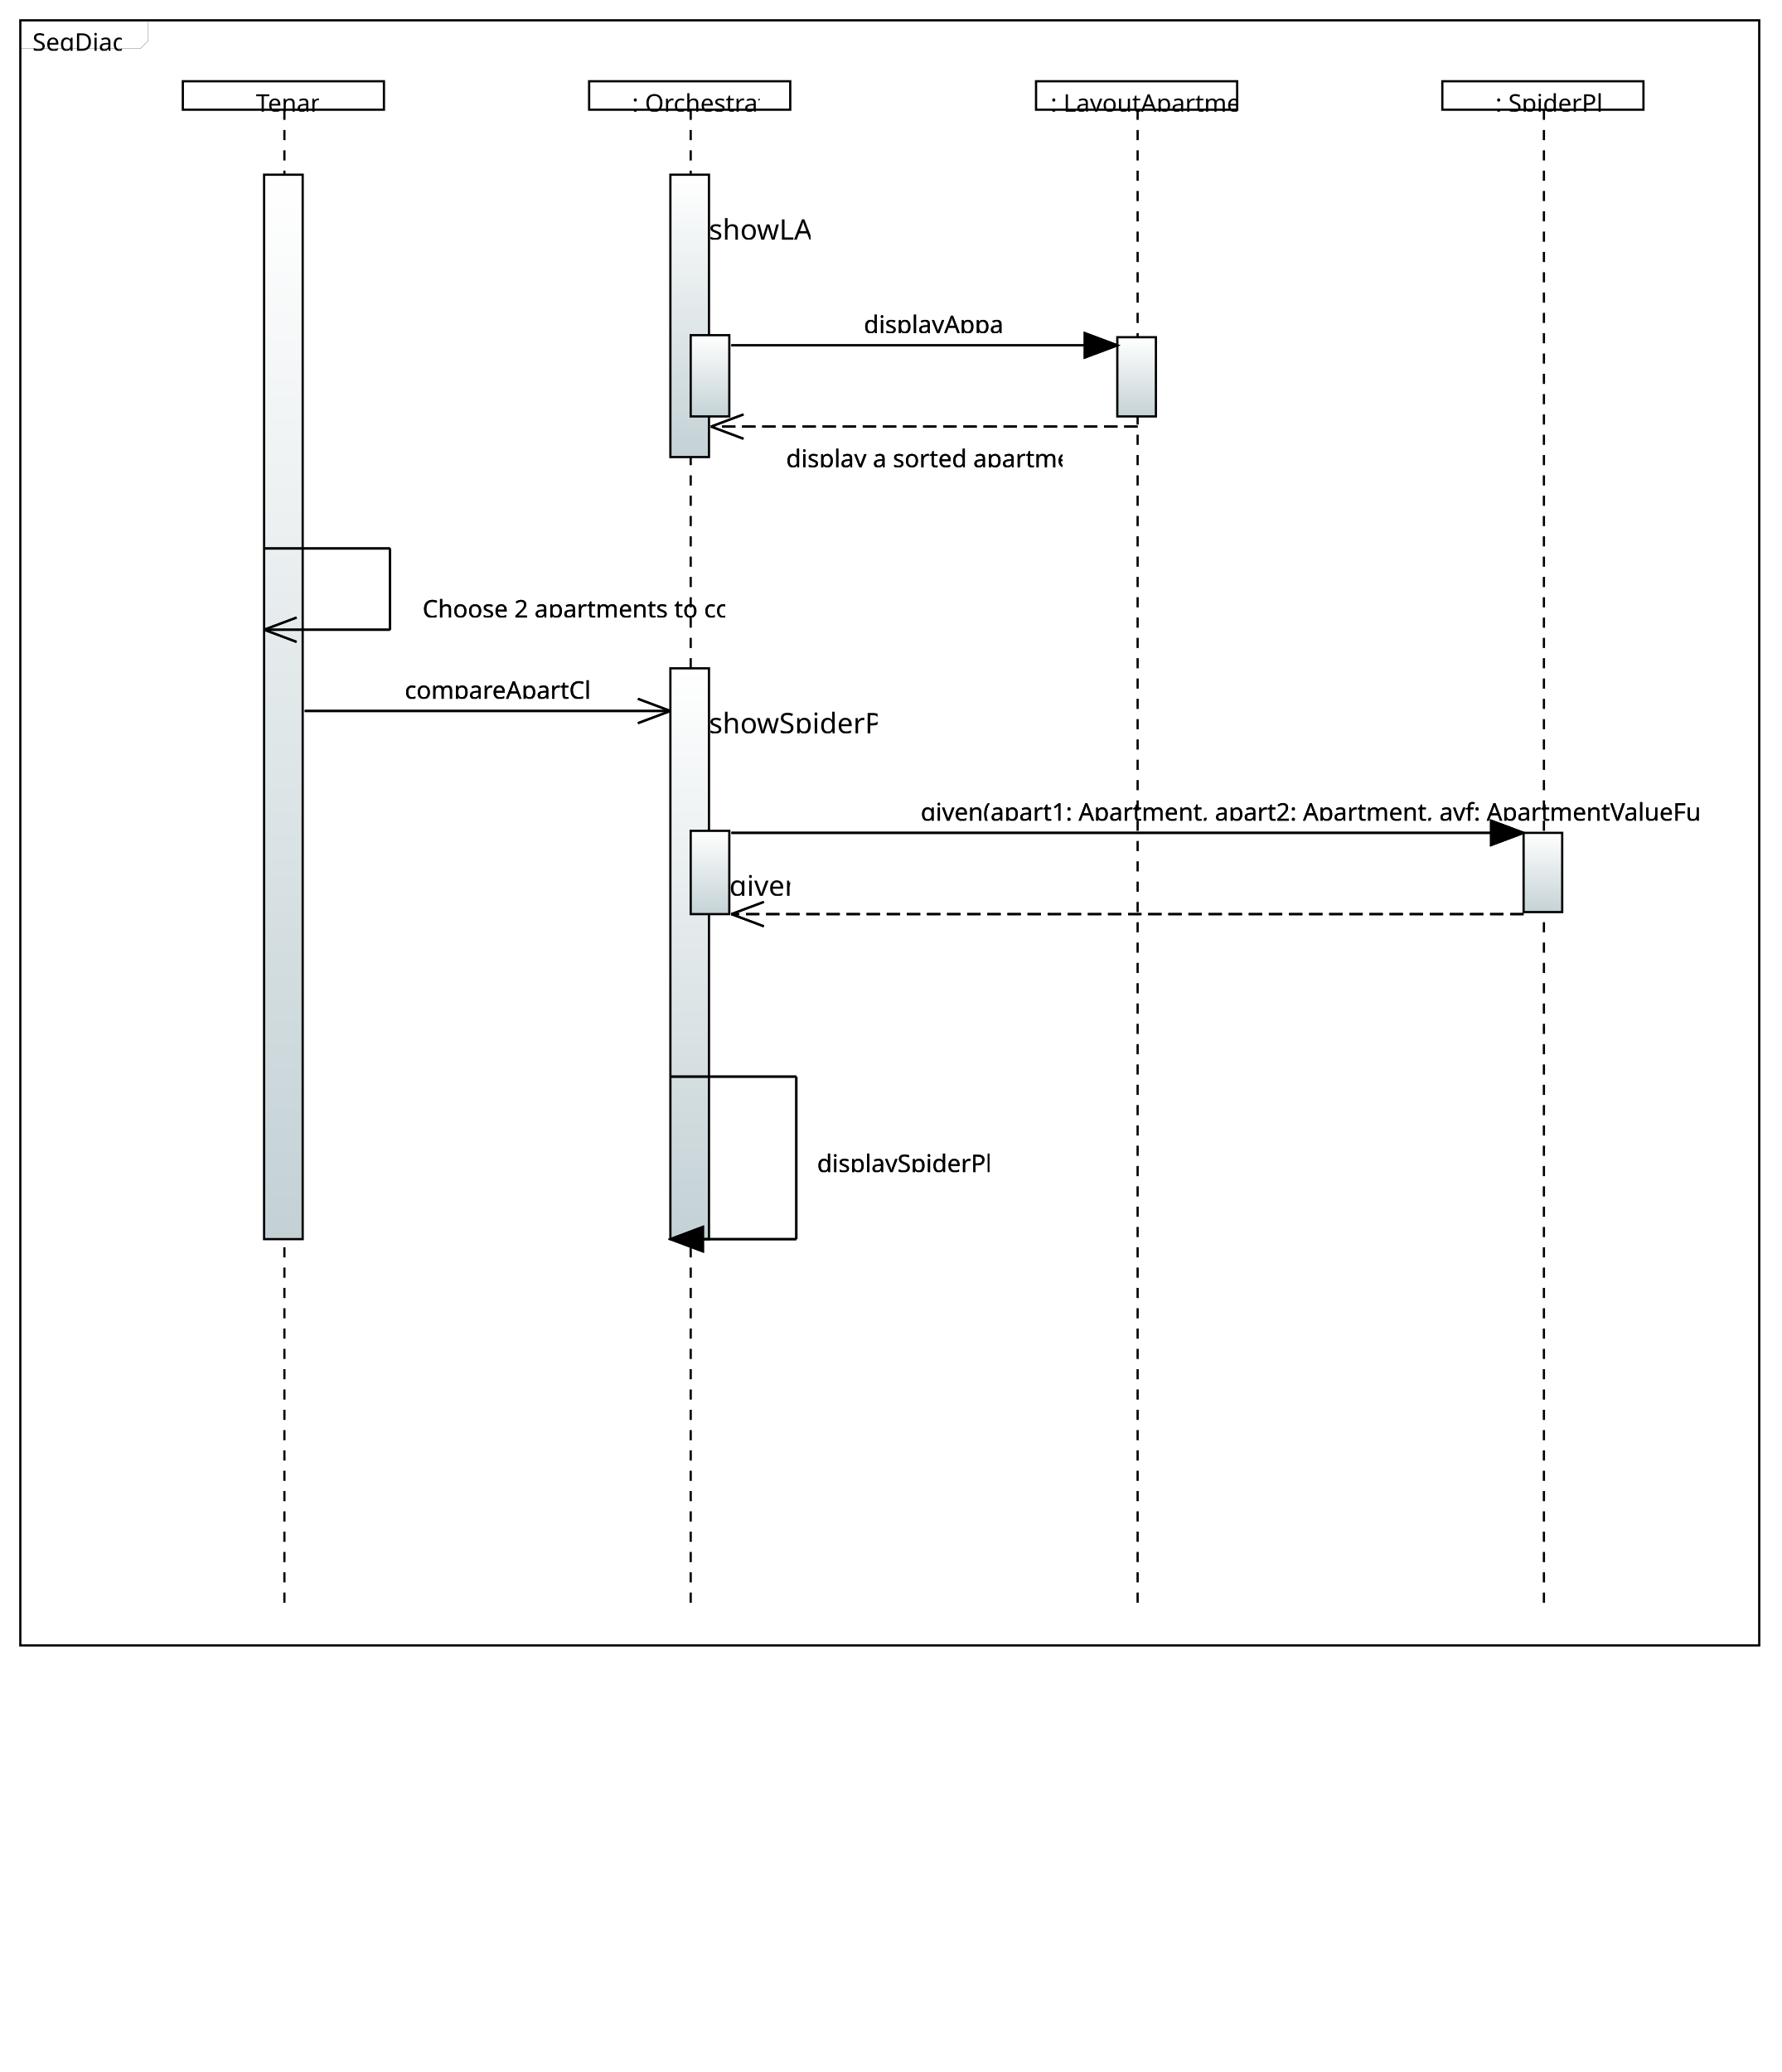
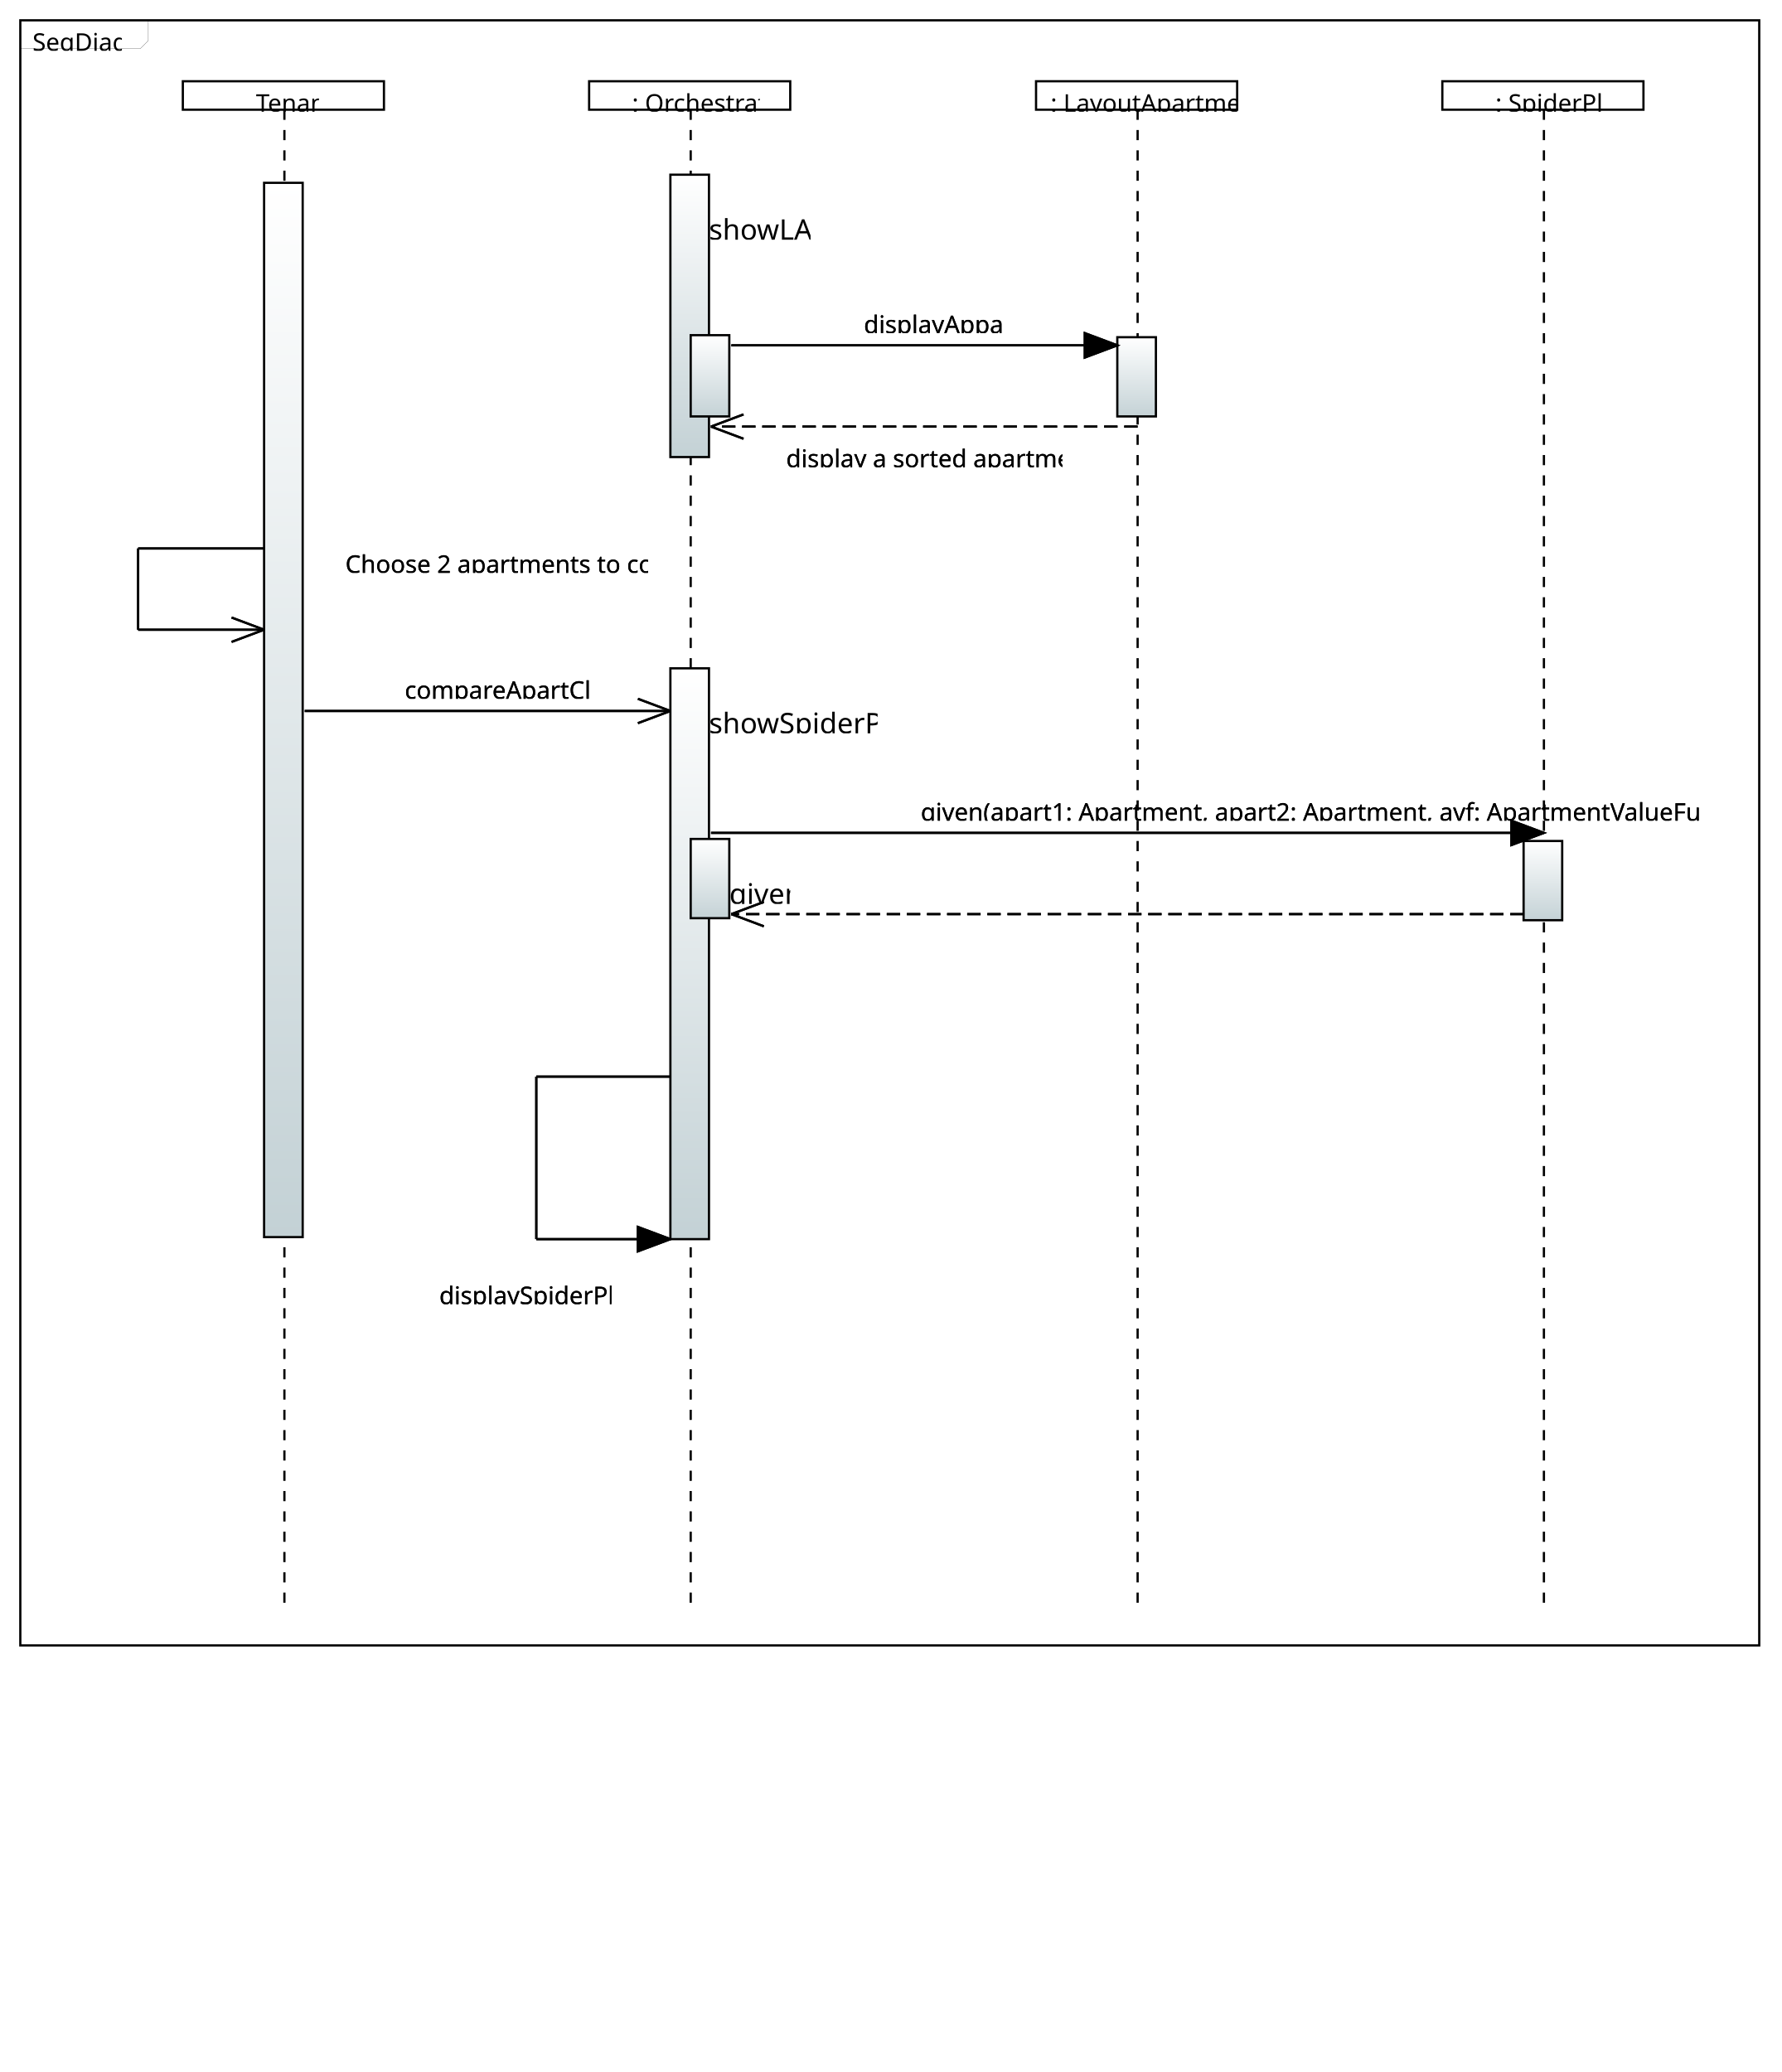
<svg xmlns="http://www.w3.org/2000/svg" xmlns:xlink="http://www.w3.org/1999/xlink" stroke-dasharray="none" shape-rendering="auto" font-family="'Dialog'" width="877" text-rendering="auto" fill-opacity="1" contentScriptType="text/ecmascript" color-interpolation="auto" color-rendering="auto" preserveAspectRatio="xMidYMid meet" font-size="12" viewBox="0 0 877 1020" fill="black" stroke="black" image-rendering="auto" stroke-miterlimit="10" zoomAndPan="magnify" version="1.0" stroke-linecap="square" stroke-linejoin="miter" contentStyleType="text/css" font-style="normal" height="1020" stroke-width="1" stroke-dashoffset="0" font-weight="normal" stroke-opacity="1">
  <defs id="genericDefs" />
  <g>
    <defs id="defs1">
      <linearGradient x1="10" x2="10" y1="10" gradientUnits="userSpaceOnUse" y2="811" xlink:type="simple" xlink:actuate="onLoad" id="linearGradient1" xlink:show="other" spreadMethod="pad">
        <stop stop-opacity="1" stop-color="white" offset="0%" />
        <stop stop-opacity="1" stop-color="white" offset="100%" />
      </linearGradient>
      <linearGradient x1="90" x2="90" y1="40" gradientUnits="userSpaceOnUse" y2="792" xlink:type="simple" xlink:actuate="onLoad" id="linearGradient2" xlink:show="other" spreadMethod="pad">
        <stop stop-opacity="1" stop-color="white" offset="0%" />
        <stop stop-opacity="1" stop-color="rgb(195,209,213)" offset="100%" />
      </linearGradient>
-       <linearGradient x1="130" x2="130" y1="86" gradientUnits="userSpaceOnUse" y2="611" xlink:type="simple" xlink:actuate="onLoad" id="linearGradient3" xlink:show="other" spreadMethod="pad">
+       <linearGradient x1="130" x2="130" y1="90" gradientUnits="userSpaceOnUse" y2="610" xlink:type="simple" xlink:actuate="onLoad" id="linearGradient3" xlink:show="other" spreadMethod="pad">
        <stop stop-opacity="1" stop-color="white" offset="0%" />
        <stop stop-opacity="1" stop-color="rgb(195,209,213)" offset="100%" />
      </linearGradient>
      <linearGradient x1="290" x2="290" y1="40" gradientUnits="userSpaceOnUse" y2="792" xlink:type="simple" xlink:actuate="onLoad" id="linearGradient4" xlink:show="other" spreadMethod="pad">
        <stop stop-opacity="1" stop-color="white" offset="0%" />
        <stop stop-opacity="1" stop-color="rgb(195,209,213)" offset="100%" />
      </linearGradient>
      <linearGradient x1="330" x2="330" y1="86" gradientUnits="userSpaceOnUse" y2="226" xlink:type="simple" xlink:actuate="onLoad" id="linearGradient5" xlink:show="other" spreadMethod="pad">
        <stop stop-opacity="1" stop-color="white" offset="0%" />
        <stop stop-opacity="1" stop-color="rgb(195,209,213)" offset="100%" />
      </linearGradient>
      <linearGradient x1="330" x2="330" y1="329" gradientUnits="userSpaceOnUse" y2="611" xlink:type="simple" xlink:actuate="onLoad" id="linearGradient6" xlink:show="other" spreadMethod="pad">
        <stop stop-opacity="1" stop-color="white" offset="0%" />
        <stop stop-opacity="1" stop-color="rgb(195,209,213)" offset="100%" />
      </linearGradient>
      <linearGradient x1="340" x2="340" y1="165" gradientUnits="userSpaceOnUse" y2="206" xlink:type="simple" xlink:actuate="onLoad" id="linearGradient7" xlink:show="other" spreadMethod="pad">
        <stop stop-opacity="1" stop-color="white" offset="0%" />
        <stop stop-opacity="1" stop-color="rgb(195,209,213)" offset="100%" />
      </linearGradient>
-       <linearGradient x1="340" x2="340" y1="409" gradientUnits="userSpaceOnUse" y2="451" xlink:type="simple" xlink:actuate="onLoad" id="linearGradient8" xlink:show="other" spreadMethod="pad">
+       <linearGradient x1="340" x2="340" y1="413" gradientUnits="userSpaceOnUse" y2="453" xlink:type="simple" xlink:actuate="onLoad" id="linearGradient8" xlink:show="other" spreadMethod="pad">
        <stop stop-opacity="1" stop-color="white" offset="0%" />
        <stop stop-opacity="1" stop-color="rgb(195,209,213)" offset="100%" />
      </linearGradient>
      <linearGradient x1="510" x2="510" y1="40" gradientUnits="userSpaceOnUse" y2="792" xlink:type="simple" xlink:actuate="onLoad" id="linearGradient9" xlink:show="other" spreadMethod="pad">
        <stop stop-opacity="1" stop-color="white" offset="0%" />
        <stop stop-opacity="1" stop-color="rgb(195,209,213)" offset="100%" />
      </linearGradient>
      <linearGradient x1="550" x2="550" y1="166" gradientUnits="userSpaceOnUse" y2="206" xlink:type="simple" xlink:actuate="onLoad" id="linearGradient10" xlink:show="other" spreadMethod="pad">
        <stop stop-opacity="1" stop-color="white" offset="0%" />
        <stop stop-opacity="1" stop-color="rgb(195,209,213)" offset="100%" />
      </linearGradient>
      <linearGradient x1="710" x2="710" y1="40" gradientUnits="userSpaceOnUse" y2="792" xlink:type="simple" xlink:actuate="onLoad" id="linearGradient11" xlink:show="other" spreadMethod="pad">
        <stop stop-opacity="1" stop-color="white" offset="0%" />
        <stop stop-opacity="1" stop-color="rgb(195,209,213)" offset="100%" />
      </linearGradient>
-       <linearGradient x1="750" x2="750" y1="410" gradientUnits="userSpaceOnUse" y2="450" xlink:type="simple" xlink:actuate="onLoad" id="linearGradient12" xlink:show="other" spreadMethod="pad">
+       <linearGradient x1="750" x2="750" y1="414" gradientUnits="userSpaceOnUse" y2="454" xlink:type="simple" xlink:actuate="onLoad" id="linearGradient12" xlink:show="other" spreadMethod="pad">
        <stop stop-opacity="1" stop-color="white" offset="0%" />
        <stop stop-opacity="1" stop-color="rgb(195,209,213)" offset="100%" />
      </linearGradient>
      <clipPath clipPathUnits="userSpaceOnUse" id="clipPath1">
        <path d="M10 10 L10 810 L866 810 L866 10 Z" />
      </clipPath>
      <clipPath clipPathUnits="userSpaceOnUse" id="clipPath2">
        <path d="M7 7 L870 7 L870 814 L7 814 L7 7 Z" />
      </clipPath>
      <clipPath clipPathUnits="userSpaceOnUse" id="clipPath3">
        <path d="M15 12 L60 12 L60 25 L15 25 L15 12 Z" />
      </clipPath>
      <clipPath clipPathUnits="userSpaceOnUse" id="clipPath4">
        <path d="M89 39 L191 39 L191 793 L89 793 L89 39 Z" />
      </clipPath>
      <clipPath clipPathUnits="userSpaceOnUse" id="clipPath5">
        <path d="M90 40 L90 791 L189 791 L189 40 Z" />
      </clipPath>
      <clipPath clipPathUnits="userSpaceOnUse" id="clipPath6">
        <path d="M125 42 L157 42 L157 55 L125 55 L125 42 Z" />
      </clipPath>
      <clipPath clipPathUnits="userSpaceOnUse" id="clipPath7">
-         <path d="M130 86 L130 610 L149 610 L149 86 Z" />
+         <path d="M130 90 L130 609 L149 609 L149 90 Z" />
      </clipPath>
      <clipPath clipPathUnits="userSpaceOnUse" id="clipPath8">
-         <path d="M129 85 L151 85 L151 612 L129 612 L129 85 Z" />
+         <path d="M129 89 L151 89 L151 611 L129 611 L129 89 Z" />
      </clipPath>
      <clipPath clipPathUnits="userSpaceOnUse" id="clipPath9">
        <path d="M289 39 L391 39 L391 793 L289 793 L289 39 Z" />
      </clipPath>
      <clipPath clipPathUnits="userSpaceOnUse" id="clipPath10">
        <path d="M290 40 L290 791 L389 791 L389 40 Z" />
      </clipPath>
      <clipPath clipPathUnits="userSpaceOnUse" id="clipPath11">
        <path d="M307 42 L374 42 L374 55 L307 55 L307 42 Z" />
      </clipPath>
      <clipPath clipPathUnits="userSpaceOnUse" id="clipPath12">
        <path d="M330 86 L330 225 L349 225 L349 86 Z" />
      </clipPath>
      <clipPath clipPathUnits="userSpaceOnUse" id="clipPath13">
        <path d="M329 85 L351 85 L351 227 L329 227 L329 85 Z" />
      </clipPath>
      <clipPath clipPathUnits="userSpaceOnUse" id="clipPath14">
        <path d="M348 103 L399 103 L399 118 L348 118 L348 103 Z" />
      </clipPath>
      <clipPath clipPathUnits="userSpaceOnUse" id="clipPath15">
        <path d="M330 329 L330 610 L349 610 L349 329 Z" />
      </clipPath>
      <clipPath clipPathUnits="userSpaceOnUse" id="clipPath16">
        <path d="M329 328 L351 328 L351 612 L329 612 L329 328 Z" />
      </clipPath>
      <clipPath clipPathUnits="userSpaceOnUse" id="clipPath17">
        <path d="M348 346 L432 346 L432 361 L348 361 L348 346 Z" />
      </clipPath>
      <clipPath clipPathUnits="userSpaceOnUse" id="clipPath18">
        <path d="M340 165 L340 205 L359 205 L359 165 Z" />
      </clipPath>
      <clipPath clipPathUnits="userSpaceOnUse" id="clipPath19">
        <path d="M339 164 L361 164 L361 207 L339 207 L339 164 Z" />
      </clipPath>
      <clipPath clipPathUnits="userSpaceOnUse" id="clipPath20">
-         <path d="M340 409 L340 450 L359 450 L359 409 Z" />
+         <path d="M340 413 L340 452 L359 452 L359 413 Z" />
      </clipPath>
      <clipPath clipPathUnits="userSpaceOnUse" id="clipPath21">
-         <path d="M339 408 L361 408 L361 452 L339 452 L339 408 Z" />
+         <path d="M339 412 L361 412 L361 454 L339 454 L339 412 Z" />
      </clipPath>
      <clipPath clipPathUnits="userSpaceOnUse" id="clipPath22">
-         <path d="M358 426 L389 426 L389 441 L358 441 L358 426 Z" />
+         <path d="M358 430 L389 430 L389 445 L358 445 L358 430 Z" />
      </clipPath>
      <clipPath clipPathUnits="userSpaceOnUse" id="clipPath23">
        <path d="M509 39 L611 39 L611 793 L509 793 L509 39 Z" />
      </clipPath>
      <clipPath clipPathUnits="userSpaceOnUse" id="clipPath24">
        <path d="M510 40 L510 791 L609 791 L609 40 Z" />
      </clipPath>
      <clipPath clipPathUnits="userSpaceOnUse" id="clipPath25">
        <path d="M513 42 L609 42 L609 55 L513 55 L513 42 Z" />
      </clipPath>
      <clipPath clipPathUnits="userSpaceOnUse" id="clipPath26">
        <path d="M550 166 L550 205 L569 205 L569 166 Z" />
      </clipPath>
      <clipPath clipPathUnits="userSpaceOnUse" id="clipPath27">
        <path d="M549 165 L571 165 L571 207 L549 207 L549 165 Z" />
      </clipPath>
      <clipPath clipPathUnits="userSpaceOnUse" id="clipPath28">
        <path d="M709 39 L811 39 L811 793 L709 793 L709 39 Z" />
      </clipPath>
      <clipPath clipPathUnits="userSpaceOnUse" id="clipPath29">
        <path d="M710 40 L710 791 L809 791 L809 40 Z" />
      </clipPath>
      <clipPath clipPathUnits="userSpaceOnUse" id="clipPath30">
        <path d="M732 42 L789 42 L789 55 L732 55 L732 42 Z" />
      </clipPath>
      <clipPath clipPathUnits="userSpaceOnUse" id="clipPath31">
-         <path d="M750 410 L750 449 L769 449 L769 410 Z" />
+         <path d="M750 414 L750 453 L769 453 L769 414 Z" />
      </clipPath>
      <clipPath clipPathUnits="userSpaceOnUse" id="clipPath32">
-         <path d="M749 409 L771 409 L771 451 L749 451 L749 409 Z" />
+         <path d="M749 413 L771 413 L771 455 L749 455 L749 413 Z" />
      </clipPath>
      <clipPath clipPathUnits="userSpaceOnUse" id="clipPath33">
        <path d="M9 9 L868 9 L868 812 L9 812 L9 9 Z" />
      </clipPath>
      <clipPath clipPathUnits="userSpaceOnUse" id="clipPath34">
        <path d="M-1 -1 L878 -1 L878 1021 L-1 1021 L-1 -1 Z" />
      </clipPath>
      <clipPath clipPathUnits="userSpaceOnUse" id="clipPath35">
        <path d="M359 443 L378 443 L378 458 L359 458 L359 443 Z" />
      </clipPath>
      <clipPath clipPathUnits="userSpaceOnUse" id="clipPath36">
        <path d="M192 331 L291 331 L291 344 L192 344 L192 331 Z" />
      </clipPath>
      <clipPath clipPathUnits="userSpaceOnUse" id="clipPath37">
        <path d="M313 343 L332 343 L332 358 L313 358 L313 343 Z" />
      </clipPath>
      <clipPath clipPathUnits="userSpaceOnUse" id="clipPath38">
        <path d="M386 217 L523 217 L523 230 L386 230 L386 217 Z" />
      </clipPath>
      <clipPath clipPathUnits="userSpaceOnUse" id="clipPath39">
        <path d="M349 203 L368 203 L368 218 L349 218 L349 203 Z" />
      </clipPath>
      <clipPath clipPathUnits="userSpaceOnUse" id="clipPath40">
        <path d="M418 151 L494 151 L494 164 L418 164 L418 151 Z" />
      </clipPath>
      <clipPath clipPathUnits="userSpaceOnUse" id="clipPath41">
        <path d="M533 163 L552 163 L552 178 L533 178 L533 163 Z" />
      </clipPath>
      <clipPath clipPathUnits="userSpaceOnUse" id="clipPath42">
-         <path d="M207 291 L357 291 L357 304 L207 304 L207 291 Z" />
+         <path d="M169 269 L319 269 L319 282 L169 282 L169 269 Z" />
      </clipPath>
      <clipPath clipPathUnits="userSpaceOnUse" id="clipPath43">
-         <path d="M129 303 L148 303 L148 318 L129 318 L129 303 Z" />
+         <path d="M113 303 L132 303 L132 318 L113 318 L113 303 Z" />
      </clipPath>
      <clipPath clipPathUnits="userSpaceOnUse" id="clipPath44">
        <path d="M446 391 L837 391 L837 404 L446 404 L446 391 Z" />
      </clipPath>
      <clipPath clipPathUnits="userSpaceOnUse" id="clipPath45">
-         <path d="M733 403 L752 403 L752 418 L733 418 L733 403 Z" />
+         <path d="M743 403 L762 403 L762 418 L743 418 L743 403 Z" />
      </clipPath>
      <clipPath clipPathUnits="userSpaceOnUse" id="clipPath46">
-         <path d="M395 564 L487 564 L487 577 L395 577 L395 564 Z" />
+         <path d="M209 629 L301 629 L301 642 L209 642 L209 629 Z" />
      </clipPath>
      <clipPath clipPathUnits="userSpaceOnUse" id="clipPath47">
-         <path d="M329 603 L348 603 L348 618 L329 618 L329 603 Z" />
+         <path d="M313 603 L332 603 L332 618 L313 618 L313 603 Z" />
      </clipPath>
    </defs>
    <g font-size="14" fill="url(#linearGradient1)" font-family="'.AppleSystemUIFont'" stroke-linejoin="round" stroke="url(#linearGradient1)" stroke-width="0" stroke-miterlimit="0">
      <rect x="10" y="10" clip-path="url(#clipPath1)" width="857" height="801" stroke="none" />
    </g>
    <g stroke-width="0.1" font-size="14" font-family="'.AppleSystemUIFont'" stroke-linecap="butt">
      <line clip-path="url(#clipPath2)" fill="none" x1="73" x2="73" y1="10" y2="20" />
      <line clip-path="url(#clipPath2)" fill="none" x1="73" x2="73" y1="20" y2="20" />
      <line clip-path="url(#clipPath2)" fill="none" x1="73" x2="69" y1="20" y2="24" />
      <line clip-path="url(#clipPath2)" fill="none" x1="69" x2="69" y1="24" y2="24" />
      <line clip-path="url(#clipPath2)" fill="none" x1="69" x2="10" y1="24" y2="24" />
      <text x="16" font-size="12" y="25" clip-path="url(#clipPath3)" stroke="none" xml:space="preserve">SeqDiag  </text>
      <rect x="90" y="40" clip-path="url(#clipPath4)" fill="none" width="99" height="14" stroke-width="1.1" />
      <line clip-path="url(#clipPath4)" fill="none" x1="140" x2="140" y1="54" y2="791" stroke-dasharray="5,5" stroke-width="1.1" />
    </g>
    <g stroke-linecap="butt" font-size="14" fill="url(#linearGradient2)" font-family="'.AppleSystemUIFont'" stroke-dasharray="5,5" stroke="url(#linearGradient2)" stroke-width="1.1">
      <rect x="90" y="40" clip-path="url(#clipPath5)" width="100" opacity="0" height="752" stroke="none" />
      <text x="126" font-size="12" y="55" clip-path="url(#clipPath6)" fill="black" stroke="none" xml:space="preserve">Tenant</text>
-       <rect x="130" y="86" clip-path="url(#clipPath7)" fill="url(#linearGradient3)" width="20" height="525" stroke="none" />
-       <rect x="130" y="86" clip-path="url(#clipPath8)" fill="none" width="19" stroke-dasharray="none" rx="0" ry="0" height="524" stroke="black" />
+       <rect x="130" y="90" clip-path="url(#clipPath7)" fill="url(#linearGradient3)" width="20" height="520" stroke="none" />
+       <rect x="130" y="90" clip-path="url(#clipPath8)" fill="none" width="19" stroke-dasharray="none" rx="0" ry="0" height="519" stroke="black" />
      <rect x="290" y="40" clip-path="url(#clipPath9)" fill="none" width="99" stroke-dasharray="none" height="14" stroke="black" />
      <line clip-path="url(#clipPath9)" fill="none" x1="340" x2="340" y1="54" y2="791" stroke="black" />
      <rect x="290" y="40" clip-path="url(#clipPath10)" fill="url(#linearGradient4)" width="100" opacity="0" height="752" stroke="none" />
      <text x="308" font-size="12" y="55" clip-path="url(#clipPath11)" fill="black" stroke="none" xml:space="preserve"> : Orchestrator</text>
      <rect x="330" y="86" clip-path="url(#clipPath12)" fill="url(#linearGradient5)" width="20" height="140" stroke="none" />
      <rect x="330" y="86" clip-path="url(#clipPath13)" fill="none" width="19" stroke-dasharray="none" rx="0" ry="0" height="139" stroke="black" />
      <text x="349" y="118" clip-path="url(#clipPath14)" fill="black" stroke-dasharray="none" stroke="none" xml:space="preserve">showLAG</text>
      <rect x="330" y="329" clip-path="url(#clipPath15)" fill="url(#linearGradient6)" width="20" stroke-dasharray="none" height="282" stroke="none" />
      <rect x="330" y="329" clip-path="url(#clipPath16)" fill="none" width="19" stroke-dasharray="none" rx="0" ry="0" height="281" stroke="black" />
      <text x="349" y="361" clip-path="url(#clipPath17)" fill="black" stroke-dasharray="none" stroke="none" xml:space="preserve">showSpiderPlot</text>
      <rect x="340" y="165" clip-path="url(#clipPath18)" fill="url(#linearGradient7)" width="20" stroke-dasharray="none" height="41" stroke="none" />
      <rect x="340" y="165" clip-path="url(#clipPath19)" fill="none" width="19" stroke-dasharray="none" rx="0" ry="0" height="40" stroke="black" />
-       <rect x="340" y="409" clip-path="url(#clipPath20)" fill="url(#linearGradient8)" width="20" stroke-dasharray="none" height="42" stroke="none" />
-       <rect x="340" y="409" clip-path="url(#clipPath21)" fill="none" width="19" stroke-dasharray="none" rx="0" ry="0" height="41" stroke="black" />
-       <text x="359" y="441" clip-path="url(#clipPath22)" fill="black" stroke-dasharray="none" stroke="none" xml:space="preserve">given</text>
+       <rect x="340" y="413" clip-path="url(#clipPath20)" fill="url(#linearGradient8)" width="20" stroke-dasharray="none" height="40" stroke="none" />
+       <rect x="340" y="413" clip-path="url(#clipPath21)" fill="none" width="19" stroke-dasharray="none" rx="0" ry="0" height="39" stroke="black" />
+       <text x="359" y="445" clip-path="url(#clipPath22)" fill="black" stroke-dasharray="none" stroke="none" xml:space="preserve">given</text>
      <rect x="510" y="40" clip-path="url(#clipPath23)" fill="none" width="99" stroke-dasharray="none" height="14" stroke="black" />
      <line clip-path="url(#clipPath23)" fill="none" x1="560" x2="560" y1="54" y2="791" stroke="black" />
      <rect x="510" y="40" clip-path="url(#clipPath24)" fill="url(#linearGradient9)" width="100" opacity="0" height="752" stroke="none" />
      <text x="514" font-size="12" y="55" clip-path="url(#clipPath25)" fill="black" stroke="none" xml:space="preserve"> : LayoutApartment...</text>
      <rect x="550" y="166" clip-path="url(#clipPath26)" fill="url(#linearGradient10)" width="20" height="40" stroke="none" />
      <rect x="550" y="166" clip-path="url(#clipPath27)" fill="none" width="19" stroke-dasharray="none" rx="0" ry="0" height="39" stroke="black" />
      <rect x="710" y="40" clip-path="url(#clipPath28)" fill="none" width="99" stroke-dasharray="none" height="14" stroke="black" />
      <line clip-path="url(#clipPath28)" fill="none" x1="760" x2="760" y1="54" y2="791" stroke="black" />
      <rect x="710" y="40" clip-path="url(#clipPath29)" fill="url(#linearGradient11)" width="100" opacity="0" height="752" stroke="none" />
      <text x="733" font-size="12" y="55" clip-path="url(#clipPath30)" fill="black" stroke="none" xml:space="preserve"> : SpiderPlot</text>
-       <rect x="750" y="410" clip-path="url(#clipPath31)" fill="url(#linearGradient12)" width="20" height="40" stroke="none" />
-       <rect x="750" y="410" clip-path="url(#clipPath32)" fill="none" width="19" stroke-dasharray="none" rx="0" ry="0" height="39" stroke="black" />
+       <rect x="750" y="414" clip-path="url(#clipPath31)" fill="url(#linearGradient12)" width="20" height="40" stroke="none" />
+       <rect x="750" y="414" clip-path="url(#clipPath32)" fill="none" width="19" stroke-dasharray="none" rx="0" ry="0" height="39" stroke="black" />
      <rect x="10" y="10" clip-path="url(#clipPath33)" fill="none" width="856" stroke-dasharray="none" rx="0" ry="0" height="800" stroke="black" />
    </g>
    <g text-rendering="optimizeLegibility" stroke-width="1.1" stroke-dasharray="6.6,3.3" font-family="'.AppleSystemUIFont'" stroke-linecap="butt">
      <line clip-path="url(#clipPath34)" fill="none" x1="750" x2="360" y1="450" y2="450" />
      <line clip-path="url(#clipPath35)" fill="none" x1="376" x2="360" y1="444" y2="450" stroke-dasharray="none" />
      <line clip-path="url(#clipPath35)" fill="none" x1="360" x2="376" y1="450" y2="456" stroke-dasharray="none" />
      <line clip-path="url(#clipPath34)" fill="none" x1="150" x2="330" y1="350" y2="350" stroke-dasharray="none" />
      <text x="193" y="344" clip-path="url(#clipPath36)" stroke-dasharray="none" stroke="none" xml:space="preserve">  compareApartClick()</text>
      <line clip-path="url(#clipPath37)" fill="none" x1="314" x2="330" y1="356" y2="350" stroke-dasharray="none" />
      <line clip-path="url(#clipPath37)" fill="none" x1="330" x2="314" y1="350" y2="344" stroke-dasharray="none" />
      <line clip-path="url(#clipPath34)" fill="none" x1="560" x2="350" y1="210" y2="210" />
      <text xml:space="preserve" x="387" y="230" clip-path="url(#clipPath38)" stroke="none">display a sorted apartment list</text>
      <line clip-path="url(#clipPath39)" fill="none" x1="366" x2="350" y1="204" y2="210" stroke-dasharray="none" />
      <line clip-path="url(#clipPath39)" fill="none" x1="350" x2="366" y1="210" y2="216" stroke-dasharray="none" />
      <line clip-path="url(#clipPath34)" fill="none" x1="360" x2="550" y1="170" y2="170" stroke-dasharray="none" />
      <text x="419" y="164" clip-path="url(#clipPath40)" stroke-dasharray="none" stroke="none" xml:space="preserve">  displayAppart()</text>
      <polygon stroke-dasharray="none" clip-path="url(#clipPath41)" points=" 550 170 534 176 534 164" stroke="none" />
      <polygon fill="none" stroke-dasharray="none" clip-path="url(#clipPath41)" points=" 550 170 534 176 534 164" />
-       <line clip-path="url(#clipPath34)" fill="none" x1="130" x2="192" y1="270" y2="270" stroke-dasharray="none" />
-       <line clip-path="url(#clipPath34)" fill="none" x1="192" x2="192" y1="270" y2="310" stroke-dasharray="none" />
-       <line clip-path="url(#clipPath34)" fill="none" x1="192" x2="130" y1="310" y2="310" stroke-dasharray="none" />
-       <text x="208" y="304" clip-path="url(#clipPath42)" stroke-dasharray="none" stroke="none" xml:space="preserve">Choose 2 apartments to compare</text>
-       <line clip-path="url(#clipPath43)" fill="none" x1="146" x2="130" y1="304" y2="310" stroke-dasharray="none" />
-       <line clip-path="url(#clipPath43)" fill="none" x1="130" x2="146" y1="310" y2="316" stroke-dasharray="none" />
-       <line clip-path="url(#clipPath34)" fill="none" x1="360" x2="750" y1="410" y2="410" stroke-dasharray="none" />
+       <line clip-path="url(#clipPath34)" fill="none" x1="130" x2="68" y1="270" y2="270" stroke-dasharray="none" />
+       <line clip-path="url(#clipPath34)" fill="none" x1="68" x2="68" y1="270" y2="310" stroke-dasharray="none" />
+       <line clip-path="url(#clipPath34)" fill="none" x1="68" x2="130" y1="310" y2="310" stroke-dasharray="none" />
+       <text x="170" y="282" clip-path="url(#clipPath42)" stroke-dasharray="none" stroke="none" xml:space="preserve">Choose 2 apartments to compare</text>
+       <line clip-path="url(#clipPath43)" fill="none" x1="114" x2="130" y1="316" y2="310" stroke-dasharray="none" />
+       <line clip-path="url(#clipPath43)" fill="none" x1="130" x2="114" y1="310" y2="304" stroke-dasharray="none" />
+       <line clip-path="url(#clipPath34)" fill="none" x1="350" x2="760" y1="410" y2="410" stroke-dasharray="none" />
      <text x="447" y="404" clip-path="url(#clipPath44)" stroke-dasharray="none" stroke="none" xml:space="preserve">  given(apart1: Apartment, apart2: Apartment, avf: ApartmentValueFunction): SpiderPlot</text>
-       <polygon stroke-dasharray="none" clip-path="url(#clipPath45)" points=" 750 410 734 416 734 404" stroke="none" />
-       <polygon fill="none" stroke-dasharray="none" clip-path="url(#clipPath45)" points=" 750 410 734 416 734 404" />
-       <line clip-path="url(#clipPath34)" fill="none" x1="330" x2="392" y1="530" y2="530" stroke-dasharray="none" />
-       <line clip-path="url(#clipPath34)" fill="none" x1="392" x2="392" y1="530" y2="610" stroke-dasharray="none" />
-       <line clip-path="url(#clipPath34)" fill="none" x1="392" x2="330" y1="610" y2="610" stroke-dasharray="none" />
-       <text x="396" y="577" clip-path="url(#clipPath46)" stroke-dasharray="none" stroke="none" xml:space="preserve">  displaySpiderPlot()</text>
-       <polygon stroke-dasharray="none" clip-path="url(#clipPath47)" points=" 330 610 346 604 346 616" stroke="none" />
-       <polygon fill="none" stroke-dasharray="none" clip-path="url(#clipPath47)" points=" 330 610 346 604 346 616" />
+       <polygon stroke-dasharray="none" clip-path="url(#clipPath45)" points=" 760 410 744 416 744 404" stroke="none" />
+       <polygon fill="none" stroke-dasharray="none" clip-path="url(#clipPath45)" points=" 760 410 744 416 744 404" />
+       <line clip-path="url(#clipPath34)" fill="none" x1="330" x2="264" y1="530" y2="530" stroke-dasharray="none" />
+       <line clip-path="url(#clipPath34)" fill="none" x1="264" x2="264" y1="530" y2="610" stroke-dasharray="none" />
+       <line clip-path="url(#clipPath34)" fill="none" x1="264" x2="330" y1="610" y2="610" stroke-dasharray="none" />
+       <text x="210" y="642" clip-path="url(#clipPath46)" stroke-dasharray="none" stroke="none" xml:space="preserve">  displaySpiderPlot()</text>
+       <polygon stroke-dasharray="none" clip-path="url(#clipPath47)" points=" 330 610 314 616 314 604" stroke="none" />
+       <polygon fill="none" stroke-dasharray="none" clip-path="url(#clipPath47)" points=" 330 610 314 616 314 604" />
      <line clip-path="url(#clipPath34)" fill="none" x1="360" x2="550" y1="170" y2="170" stroke-dasharray="none" />
      <text x="419" y="164" clip-path="url(#clipPath40)" stroke-dasharray="none" stroke="none" xml:space="preserve">  displayAppart()</text>
      <polygon stroke-dasharray="none" clip-path="url(#clipPath41)" points=" 550 170 534 176 534 164" stroke="none" />
      <polygon fill="none" stroke-dasharray="none" clip-path="url(#clipPath41)" points=" 550 170 534 176 534 164" />
      <line clip-path="url(#clipPath34)" fill="none" x1="560" x2="350" y1="210" y2="210" />
      <text xml:space="preserve" x="387" y="230" clip-path="url(#clipPath38)" stroke="none">display a sorted apartment list</text>
      <line clip-path="url(#clipPath39)" fill="none" x1="366" x2="350" y1="204" y2="210" stroke-dasharray="none" />
      <line clip-path="url(#clipPath39)" fill="none" x1="350" x2="366" y1="210" y2="216" stroke-dasharray="none" />
-       <line clip-path="url(#clipPath34)" fill="none" x1="130" x2="192" y1="270" y2="270" stroke-dasharray="none" />
-       <line clip-path="url(#clipPath34)" fill="none" x1="192" x2="192" y1="270" y2="310" stroke-dasharray="none" />
-       <line clip-path="url(#clipPath34)" fill="none" x1="192" x2="130" y1="310" y2="310" stroke-dasharray="none" />
-       <text x="208" y="304" clip-path="url(#clipPath42)" stroke-dasharray="none" stroke="none" xml:space="preserve">Choose 2 apartments to compare</text>
-       <line clip-path="url(#clipPath43)" fill="none" x1="146" x2="130" y1="304" y2="310" stroke-dasharray="none" />
-       <line clip-path="url(#clipPath43)" fill="none" x1="130" x2="146" y1="310" y2="316" stroke-dasharray="none" />
+       <line clip-path="url(#clipPath34)" fill="none" x1="130" x2="68" y1="270" y2="270" stroke-dasharray="none" />
+       <line clip-path="url(#clipPath34)" fill="none" x1="68" x2="68" y1="270" y2="310" stroke-dasharray="none" />
+       <line clip-path="url(#clipPath34)" fill="none" x1="68" x2="130" y1="310" y2="310" stroke-dasharray="none" />
+       <text x="170" y="282" clip-path="url(#clipPath42)" stroke-dasharray="none" stroke="none" xml:space="preserve">Choose 2 apartments to compare</text>
+       <line clip-path="url(#clipPath43)" fill="none" x1="114" x2="130" y1="316" y2="310" stroke-dasharray="none" />
+       <line clip-path="url(#clipPath43)" fill="none" x1="130" x2="114" y1="310" y2="304" stroke-dasharray="none" />
      <line clip-path="url(#clipPath34)" fill="none" x1="150" x2="330" y1="350" y2="350" stroke-dasharray="none" />
      <text x="193" y="344" clip-path="url(#clipPath36)" stroke-dasharray="none" stroke="none" xml:space="preserve">  compareApartClick()</text>
      <line clip-path="url(#clipPath37)" fill="none" x1="314" x2="330" y1="356" y2="350" stroke-dasharray="none" />
      <line clip-path="url(#clipPath37)" fill="none" x1="330" x2="314" y1="350" y2="344" stroke-dasharray="none" />
-       <line clip-path="url(#clipPath34)" fill="none" x1="360" x2="750" y1="410" y2="410" stroke-dasharray="none" />
+       <line clip-path="url(#clipPath34)" fill="none" x1="350" x2="760" y1="410" y2="410" stroke-dasharray="none" />
      <text x="447" y="404" clip-path="url(#clipPath44)" stroke-dasharray="none" stroke="none" xml:space="preserve">  given(apart1: Apartment, apart2: Apartment, avf: ApartmentValueFunction): SpiderPlot</text>
-       <polygon stroke-dasharray="none" clip-path="url(#clipPath45)" points=" 750 410 734 416 734 404" stroke="none" />
-       <polygon fill="none" stroke-dasharray="none" clip-path="url(#clipPath45)" points=" 750 410 734 416 734 404" />
+       <polygon stroke-dasharray="none" clip-path="url(#clipPath45)" points=" 760 410 744 416 744 404" stroke="none" />
+       <polygon fill="none" stroke-dasharray="none" clip-path="url(#clipPath45)" points=" 760 410 744 416 744 404" />
      <line clip-path="url(#clipPath34)" fill="none" x1="750" x2="360" y1="450" y2="450" />
      <line clip-path="url(#clipPath35)" fill="none" x1="376" x2="360" y1="444" y2="450" stroke-dasharray="none" />
      <line clip-path="url(#clipPath35)" fill="none" x1="360" x2="376" y1="450" y2="456" stroke-dasharray="none" />
-       <line clip-path="url(#clipPath34)" fill="none" x1="330" x2="392" y1="530" y2="530" stroke-dasharray="none" />
-       <line clip-path="url(#clipPath34)" fill="none" x1="392" x2="392" y1="530" y2="610" stroke-dasharray="none" />
-       <line clip-path="url(#clipPath34)" fill="none" x1="392" x2="330" y1="610" y2="610" stroke-dasharray="none" />
-       <text x="396" y="577" clip-path="url(#clipPath46)" stroke-dasharray="none" stroke="none" xml:space="preserve">  displaySpiderPlot()</text>
-       <polygon stroke-dasharray="none" clip-path="url(#clipPath47)" points=" 330 610 346 604 346 616" stroke="none" />
-       <polygon fill="none" stroke-dasharray="none" clip-path="url(#clipPath47)" points=" 330 610 346 604 346 616" />
+       <line clip-path="url(#clipPath34)" fill="none" x1="330" x2="264" y1="530" y2="530" stroke-dasharray="none" />
+       <line clip-path="url(#clipPath34)" fill="none" x1="264" x2="264" y1="530" y2="610" stroke-dasharray="none" />
+       <line clip-path="url(#clipPath34)" fill="none" x1="264" x2="330" y1="610" y2="610" stroke-dasharray="none" />
+       <text x="210" y="642" clip-path="url(#clipPath46)" stroke-dasharray="none" stroke="none" xml:space="preserve">  displaySpiderPlot()</text>
+       <polygon stroke-dasharray="none" clip-path="url(#clipPath47)" points=" 330 610 314 616 314 604" stroke="none" />
+       <polygon fill="none" stroke-dasharray="none" clip-path="url(#clipPath47)" points=" 330 610 314 616 314 604" />
    </g>
  </g>
</svg>
